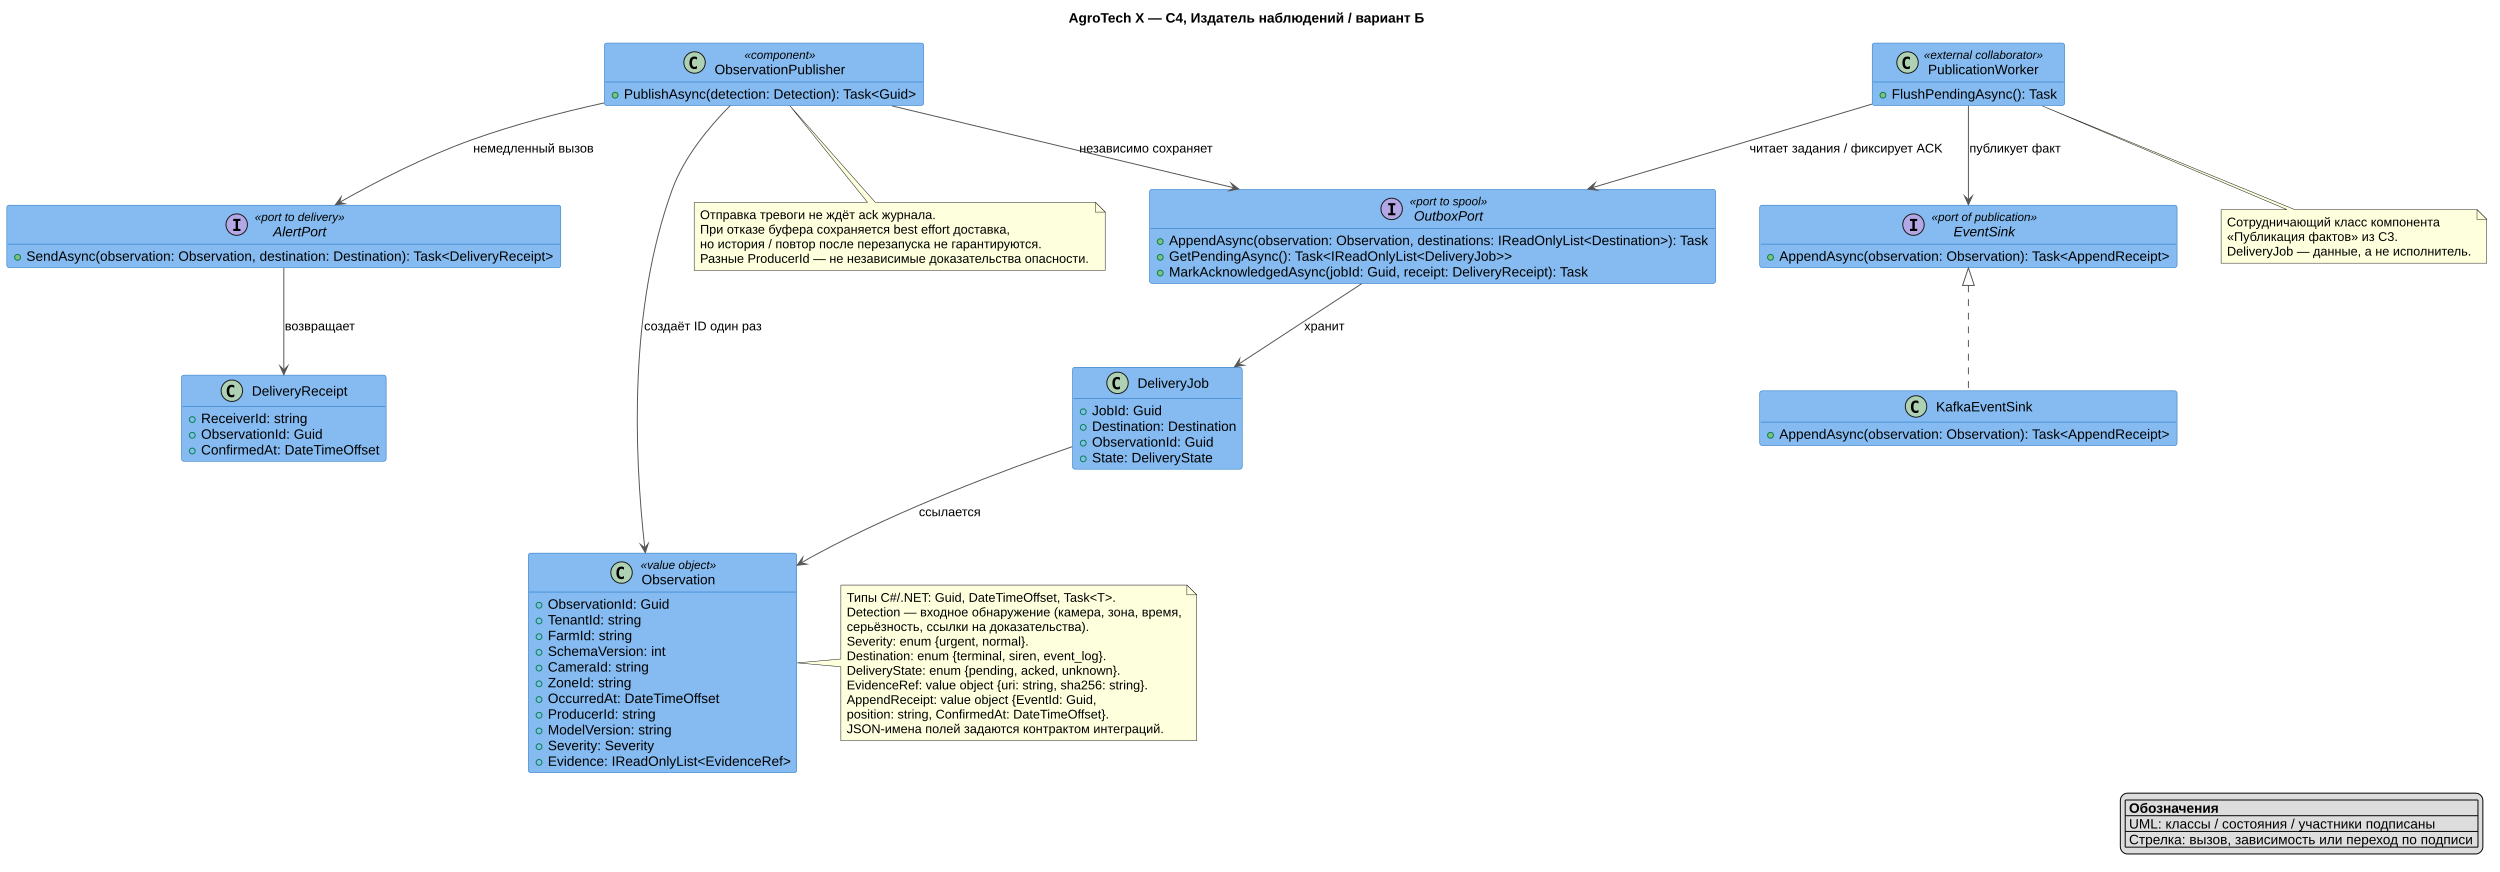
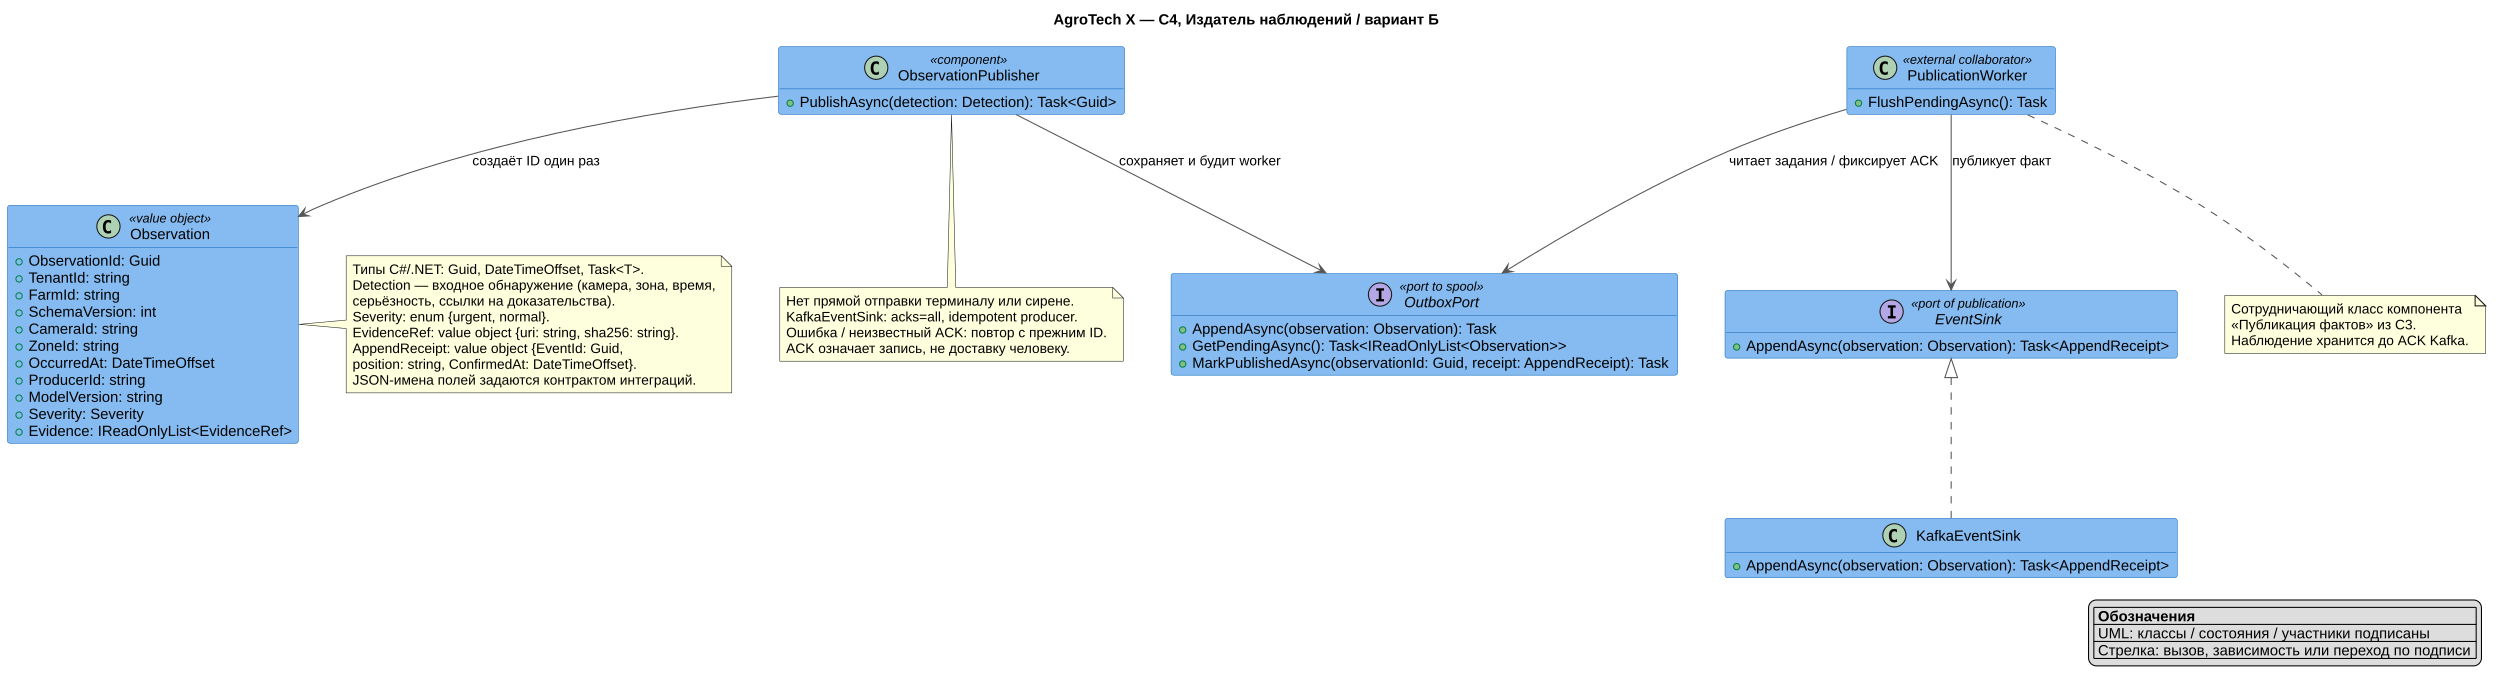
- <svg xmlns="http://www.w3.org/2000/svg" version="1.1" data-diagram-type="CLASS" style="width:2935px;height:1023px;background:#FFFFFF;" width="2935.625px" height="1023.229px" viewBox="0 0 2935 1023" zoomAndPan="magnify" preserveAspectRatio="none" contentStyleType="text/css">
+ <svg xmlns="http://www.w3.org/2000/svg" version="1.1" data-diagram-type="CLASS" style="width:2708px;height:742px;background:#FFFFFF;" width="2708.75px" height="742.5px" viewBox="0 0 2708 742" zoomAndPan="magnify" preserveAspectRatio="none" contentStyleType="text/css">
  <defs />
  <g font-family="sans-serif" lengthAdjust="spacing">
    <g class="title" data-source-line="10">
-       <text x="1254.57" y="26.505" fill="#000" font-size="16.042" textLength="419.488" font-weight="700" font-family="Arial">AgroTech X — C4, Издатель наблюдений / вариант Б</text>
+       <text x="1141.095" y="26.505" fill="#000" font-size="16.042" textLength="419.488" font-weight="700" font-family="Arial">AgroTech X — C4, Издатель наблюдений / вариант Б</text>
    </g>
    <g class="entity" data-qualified-name="Observation" id="ent0001" data-source-line="13">
-       <rect x="620.228" y="649.331" width="315.142" height="257.792" fill="#85BBF0" style="stroke:#1168BD;stroke-width:0.573;" rx="2.865" ry="2.865" />
-       <ellipse cx="729.684" cy="672.189" rx="12.604" ry="12.604" fill="#ADD1B2" style="stroke:#181818;stroke-width:1.146;" />
-       <path d="M732.518,679.228 Q731.852,679.57 731.12,679.741 Q730.388,679.912 729.579,679.912 Q726.707,679.912 725.194,678.02 Q723.682,676.127 723.682,672.551 Q723.682,668.965 725.194,667.072 Q726.707,665.179 729.579,665.179 Q730.388,665.179 731.129,665.351 Q731.871,665.522 732.518,665.864 L732.518,668.984 Q731.795,668.318 731.115,668.009 Q730.435,667.7 729.712,667.7 Q728.171,667.7 727.387,668.922 Q726.602,670.144 726.602,672.551 Q726.602,674.947 727.387,676.17 Q728.171,677.392 729.712,677.392 Q730.435,677.392 731.115,677.083 Q731.795,676.774 732.518,676.108 Z " fill="#000" />
-       <text x="752.081" y="667.957" fill="#000" font-size="13.75" textLength="88.677" font-style="italic" font-family="Arial">«value object»</text>
-       <text x="753.174" y="685.918" fill="#000" font-size="16.042" textLength="86.49" font-family="Arial">Observation</text>
-       <line x1="621.374" y1="695.047" x2="934.225" y2="695.047" style="stroke:#1168BD;stroke-width:0.573;" />
+       <rect x="8.021" y="222.405" width="315.142" height="257.792" fill="#85BBF0" style="stroke:#1168BD;stroke-width:0.573;" rx="2.865" ry="2.865" />
+       <ellipse cx="117.477" cy="245.263" rx="12.604" ry="12.604" fill="#ADD1B2" style="stroke:#181818;stroke-width:1.146;" />
+       <path d="M120.311,252.302 Q119.645,252.644 118.913,252.815 Q118.18,252.986 117.372,252.986 Q114.499,252.986 112.987,251.094 Q111.475,249.201 111.475,245.625 Q111.475,242.039 112.987,240.146 Q114.499,238.253 117.372,238.253 Q118.18,238.253 118.922,238.425 Q119.664,238.596 120.311,238.938 L120.311,242.058 Q119.588,241.392 118.908,241.083 Q118.228,240.774 117.505,240.774 Q115.964,240.774 115.179,241.996 Q114.395,243.218 114.395,245.625 Q114.395,248.021 115.179,249.244 Q115.964,250.466 117.505,250.466 Q118.228,250.466 118.908,250.157 Q119.588,249.848 120.311,249.182 Z " fill="#000" />
+       <text x="139.873" y="241.031" fill="#000" font-size="13.75" textLength="88.677" font-style="italic" font-family="Arial">«value object»</text>
+       <text x="140.967" y="258.992" fill="#000" font-size="16.042" textLength="86.49" font-family="Arial">Observation</text>
+       <line x1="9.167" y1="268.121" x2="322.017" y2="268.121" style="stroke:#1168BD;stroke-width:0.573;" />
      <g data-visibility-modifier="PUBLIC_FIELD">
-         <ellipse cx="632.832" cy="710.572" rx="3.438" ry="3.438" fill="none" style="stroke:#038048;stroke-width:1.146;" />
+         <ellipse cx="20.625" cy="283.646" rx="3.438" ry="3.438" fill="none" style="stroke:#038048;stroke-width:1.146;" />
      </g>
-       <text x="643.145" y="714.677" fill="#000" font-size="16.042" textLength="142.667" font-family="Arial">ObservationId: Guid</text>
+       <text x="30.937" y="287.751" fill="#000" font-size="16.042" textLength="142.667" font-family="Arial">ObservationId: Guid</text>
      <g data-visibility-modifier="PUBLIC_FIELD">
-         <ellipse cx="632.832" cy="729.018" rx="3.438" ry="3.438" fill="none" style="stroke:#038048;stroke-width:1.146;" />
+         <ellipse cx="20.625" cy="302.092" rx="3.438" ry="3.438" fill="none" style="stroke:#038048;stroke-width:1.146;" />
      </g>
-       <text x="643.145" y="733.123" fill="#000" font-size="16.042" textLength="111.461" font-family="Arial">TenantId: string</text>
+       <text x="30.937" y="306.197" fill="#000" font-size="16.042" textLength="111.461" font-family="Arial">TenantId: string</text>
      <g data-visibility-modifier="PUBLIC_FIELD">
-         <ellipse cx="632.832" cy="747.465" rx="3.438" ry="3.438" fill="none" style="stroke:#038048;stroke-width:1.146;" />
+         <ellipse cx="20.625" cy="320.538" rx="3.438" ry="3.438" fill="none" style="stroke:#038048;stroke-width:1.146;" />
      </g>
-       <text x="643.145" y="751.569" fill="#000" font-size="16.042" textLength="98.944" font-family="Arial">FarmId: string</text>
+       <text x="30.937" y="324.643" fill="#000" font-size="16.042" textLength="98.944" font-family="Arial">FarmId: string</text>
      <g data-visibility-modifier="PUBLIC_FIELD">
-         <ellipse cx="632.832" cy="765.911" rx="3.438" ry="3.438" fill="none" style="stroke:#038048;stroke-width:1.146;" />
+         <ellipse cx="20.625" cy="338.985" rx="3.438" ry="3.438" fill="none" style="stroke:#038048;stroke-width:1.146;" />
      </g>
-       <text x="643.145" y="770.016" fill="#000" font-size="16.042" textLength="139.096" font-family="Arial">SchemaVersion: int</text>
+       <text x="30.937" y="343.09" fill="#000" font-size="16.042" textLength="139.096" font-family="Arial">SchemaVersion: int</text>
      <g data-visibility-modifier="PUBLIC_FIELD">
-         <ellipse cx="632.832" cy="784.357" rx="3.438" ry="3.438" fill="none" style="stroke:#038048;stroke-width:1.146;" />
+         <ellipse cx="20.625" cy="357.431" rx="3.438" ry="3.438" fill="none" style="stroke:#038048;stroke-width:1.146;" />
      </g>
-       <text x="643.145" y="788.462" fill="#000" font-size="16.042" textLength="118.574" font-family="Arial">CameraId: string</text>
+       <text x="30.937" y="361.536" fill="#000" font-size="16.042" textLength="118.574" font-family="Arial">CameraId: string</text>
      <g data-visibility-modifier="PUBLIC_FIELD">
-         <ellipse cx="632.832" cy="802.804" rx="3.438" ry="3.438" fill="none" style="stroke:#038048;stroke-width:1.146;" />
+         <ellipse cx="20.625" cy="375.878" rx="3.438" ry="3.438" fill="none" style="stroke:#038048;stroke-width:1.146;" />
      </g>
-       <text x="643.145" y="806.909" fill="#000" font-size="16.042" textLength="98.083" font-family="Arial">ZoneId: string</text>
+       <text x="30.937" y="379.983" fill="#000" font-size="16.042" textLength="98.083" font-family="Arial">ZoneId: string</text>
      <g data-visibility-modifier="PUBLIC_FIELD">
-         <ellipse cx="632.832" cy="821.25" rx="3.438" ry="3.438" fill="none" style="stroke:#038048;stroke-width:1.146;" />
+         <ellipse cx="20.625" cy="394.324" rx="3.438" ry="3.438" fill="none" style="stroke:#038048;stroke-width:1.146;" />
      </g>
-       <text x="643.145" y="825.355" fill="#000" font-size="16.042" textLength="202.362" font-family="Arial">OccurredAt: DateTimeOffset</text>
+       <text x="30.937" y="398.429" fill="#000" font-size="16.042" textLength="202.362" font-family="Arial">OccurredAt: DateTimeOffset</text>
      <g data-visibility-modifier="PUBLIC_FIELD">
-         <ellipse cx="632.832" cy="839.696" rx="3.438" ry="3.438" fill="none" style="stroke:#038048;stroke-width:1.146;" />
+         <ellipse cx="20.625" cy="412.77" rx="3.438" ry="3.438" fill="none" style="stroke:#038048;stroke-width:1.146;" />
      </g>
-       <text x="643.145" y="843.801" fill="#000" font-size="16.042" textLength="126.61" font-family="Arial">ProducerId: string</text>
+       <text x="30.937" y="416.875" fill="#000" font-size="16.042" textLength="126.61" font-family="Arial">ProducerId: string</text>
      <g data-visibility-modifier="PUBLIC_FIELD">
-         <ellipse cx="632.832" cy="858.143" rx="3.438" ry="3.438" fill="none" style="stroke:#038048;stroke-width:1.146;" />
+         <ellipse cx="20.625" cy="431.217" rx="3.438" ry="3.438" fill="none" style="stroke:#038048;stroke-width:1.146;" />
      </g>
-       <text x="643.145" y="862.248" fill="#000" font-size="16.042" textLength="146.224" font-family="Arial">ModelVersion: string</text>
+       <text x="30.937" y="435.322" fill="#000" font-size="16.042" textLength="146.224" font-family="Arial">ModelVersion: string</text>
      <g data-visibility-modifier="PUBLIC_FIELD">
-         <ellipse cx="632.832" cy="876.589" rx="3.438" ry="3.438" fill="none" style="stroke:#038048;stroke-width:1.146;" />
+         <ellipse cx="20.625" cy="449.663" rx="3.438" ry="3.438" fill="none" style="stroke:#038048;stroke-width:1.146;" />
      </g>
-       <text x="643.145" y="880.694" fill="#000" font-size="16.042" textLength="124.809" font-family="Arial">Severity: Severity</text>
+       <text x="30.937" y="453.768" fill="#000" font-size="16.042" textLength="124.809" font-family="Arial">Severity: Severity</text>
      <g data-visibility-modifier="PUBLIC_FIELD">
-         <ellipse cx="632.832" cy="895.035" rx="3.438" ry="3.438" fill="none" style="stroke:#038048;stroke-width:1.146;" />
+         <ellipse cx="20.625" cy="468.109" rx="3.438" ry="3.438" fill="none" style="stroke:#038048;stroke-width:1.146;" />
      </g>
-       <text x="643.145" y="899.14" fill="#000" font-size="16.042" textLength="285.351" font-family="Arial">Evidence: IReadOnlyList&lt;EvidenceRef&gt;</text>
+       <text x="30.937" y="472.214" fill="#000" font-size="16.042" textLength="285.351" font-family="Arial">Evidence: IReadOnlyList&lt;EvidenceRef&gt;</text>
    </g>
    <g class="entity" data-qualified-name="ObservationPublisher" id="ent0002" data-source-line="26">
-       <rect x="709.534" y="50.53" width="374.86" height="73.329" fill="#85BBF0" style="stroke:#1168BD;stroke-width:0.573;" rx="2.865" ry="2.865" />
-       <ellipse cx="815.411" cy="73.388" rx="12.604" ry="12.604" fill="#ADD1B2" style="stroke:#181818;stroke-width:1.146;" />
-       <path d="M818.245,80.427 Q817.579,80.769 816.847,80.94 Q816.114,81.111 815.306,81.111 Q812.433,81.111 810.921,79.219 Q809.409,77.326 809.409,73.75 Q809.409,70.164 810.921,68.271 Q812.433,66.378 815.306,66.378 Q816.114,66.378 816.856,66.55 Q817.598,66.721 818.245,67.063 L818.245,70.183 Q817.522,69.517 816.842,69.208 Q816.162,68.899 815.439,68.899 Q813.898,68.899 813.113,70.121 Q812.329,71.343 812.329,73.75 Q812.329,76.146 813.113,77.369 Q813.898,78.591 815.439,78.591 Q816.162,78.591 816.842,78.282 Q817.522,77.973 818.245,77.307 Z " fill="#000" />
-       <text x="873.921" y="69.156" fill="#000" font-size="13.75" textLength="83.326" font-style="italic" font-family="Arial">«component»</text>
-       <text x="838.901" y="87.117" fill="#000" font-size="16.042" textLength="153.367" font-family="Arial">ObservationPublisher</text>
-       <line x1="710.68" y1="96.246" x2="1083.248" y2="96.246" style="stroke:#1168BD;stroke-width:0.573;" />
+       <rect x="843.265" y="50.53" width="374.86" height="73.329" fill="#85BBF0" style="stroke:#1168BD;stroke-width:0.573;" rx="2.865" ry="2.865" />
+       <ellipse cx="949.141" cy="73.388" rx="12.604" ry="12.604" fill="#ADD1B2" style="stroke:#181818;stroke-width:1.146;" />
+       <path d="M951.975,80.427 Q951.309,80.769 950.577,80.94 Q949.844,81.111 949.036,81.111 Q946.164,81.111 944.651,79.219 Q943.139,77.326 943.139,73.75 Q943.139,70.164 944.651,68.271 Q946.164,66.378 949.036,66.378 Q949.844,66.378 950.586,66.55 Q951.328,66.721 951.975,67.063 L951.975,70.183 Q951.252,69.517 950.572,69.208 Q949.892,68.899 949.169,68.899 Q947.628,68.899 946.844,70.121 Q946.059,71.343 946.059,73.75 Q946.059,76.146 946.844,77.369 Q947.628,78.591 949.169,78.591 Q949.892,78.591 950.572,78.282 Q951.252,77.973 951.975,77.307 Z " fill="#000" />
+       <text x="1007.651" y="69.156" fill="#000" font-size="13.75" textLength="83.326" font-style="italic" font-family="Arial">«component»</text>
+       <text x="972.631" y="87.117" fill="#000" font-size="16.042" textLength="153.367" font-family="Arial">ObservationPublisher</text>
+       <line x1="844.41" y1="96.246" x2="1216.979" y2="96.246" style="stroke:#1168BD;stroke-width:0.573;" />
      <g data-visibility-modifier="PUBLIC_METHOD">
-         <ellipse cx="722.139" cy="111.771" rx="3.438" ry="3.438" fill="#84BE84" style="stroke:#038048;stroke-width:1.146;" />
+         <ellipse cx="855.869" cy="111.771" rx="3.438" ry="3.438" fill="#84BE84" style="stroke:#038048;stroke-width:1.146;" />
      </g>
-       <text x="732.451" y="115.876" fill="#000" font-size="16.042" textLength="345.068" font-family="Arial">PublishAsync(detection: Detection): Task&lt;Guid&gt;</text>
+       <text x="866.181" y="115.876" fill="#000" font-size="16.042" textLength="345.068" font-family="Arial">PublishAsync(detection: Detection): Task&lt;Guid&gt;</text>
    </g>
-     <g class="entity" data-qualified-name="AlertPort" id="ent0003" data-source-line="29">
-       <rect x="8.021" y="240.853" width="650.38" height="73.329" fill="#85BBF0" style="stroke:#1168BD;stroke-width:0.573;" rx="2.865" ry="2.865" />
-       <ellipse cx="277.895" cy="263.711" rx="12.604" ry="12.604" fill="#B4A7E5" style="stroke:#181818;stroke-width:1.146;" />
-       <path d="M273.802,259.431 L273.802,256.958 L282.258,256.958 L282.258,259.431 L279.433,259.431 L279.433,268.685 L282.258,268.685 L282.258,271.158 L273.802,271.158 L273.802,268.685 L276.627,268.685 L276.627,259.431 Z " fill="#000" />
-       <text x="299.093" y="259.479" fill="#000" font-size="13.75" textLength="105.475" font-style="italic" font-family="Arial">«port to delivery»</text>
-       <text x="320.629" y="277.44" fill="#000" font-size="16.042" textLength="62.404" font-style="italic" font-family="Arial">AlertPort</text>
-       <line x1="9.167" y1="286.568" x2="657.255" y2="286.568" style="stroke:#1168BD;stroke-width:0.573;" />
+     <g class="entity" data-qualified-name="OutboxPort" id="ent0003" data-source-line="29">
+       <rect x="1268.518" y="296.185" width="548.725" height="110.222" fill="#85BBF0" style="stroke:#1168BD;stroke-width:0.573;" rx="2.865" ry="2.865" />
+       <ellipse cx="1494.819" cy="319.043" rx="12.604" ry="12.604" fill="#B4A7E5" style="stroke:#181818;stroke-width:1.146;" />
+       <path d="M1490.726,314.763 L1490.726,312.29 L1499.182,312.29 L1499.182,314.763 L1496.357,314.763 L1496.357,324.018 L1499.182,324.018 L1499.182,326.491 L1490.726,326.491 L1490.726,324.018 L1493.551,324.018 L1493.551,314.763 Z " fill="#000" />
+       <text x="1516.017" y="314.811" fill="#000" font-size="13.75" textLength="90.966" font-style="italic" font-family="Arial">«port to spool»</text>
+       <text x="1520.93" y="332.772" fill="#000" font-size="16.042" textLength="81.14" font-style="italic" font-family="Arial">OutboxPort</text>
+       <line x1="1269.664" y1="341.901" x2="1816.097" y2="341.901" style="stroke:#1168BD;stroke-width:0.573;" />
      <g data-visibility-modifier="PUBLIC_METHOD">
-         <ellipse cx="20.625" cy="302.094" rx="3.438" ry="3.438" fill="#84BE84" style="stroke:#038048;stroke-width:1.146;" />
+         <ellipse cx="1281.122" cy="357.426" rx="3.438" ry="3.438" fill="#84BE84" style="stroke:#038048;stroke-width:1.146;" />
      </g>
-       <text x="30.937" y="306.199" fill="#000" font-size="16.042" textLength="620.588" font-family="Arial">SendAsync(observation: Observation, destination: Destination): Task&lt;DeliveryReceipt&gt;</text>
+       <text x="1291.434" y="361.531" fill="#000" font-size="16.042" textLength="331.69" font-family="Arial">AppendAsync(observation: Observation): Task</text>
+       <g data-visibility-modifier="PUBLIC_METHOD">
+         <ellipse cx="1281.122" cy="375.872" rx="3.438" ry="3.438" fill="#84BE84" style="stroke:#038048;stroke-width:1.146;" />
+       </g>
+       <text x="1291.434" y="379.977" fill="#000" font-size="16.042" textLength="407.488" font-family="Arial">GetPendingAsync(): Task&lt;IReadOnlyList&lt;Observation&gt;&gt;</text>
+       <g data-visibility-modifier="PUBLIC_METHOD">
+         <ellipse cx="1281.122" cy="394.319" rx="3.438" ry="3.438" fill="#84BE84" style="stroke:#038048;stroke-width:1.146;" />
+       </g>
+       <text x="1291.434" y="398.424" fill="#000" font-size="16.042" textLength="518.934" font-family="Arial">MarkPublishedAsync(observationId: Guid, receipt: AppendReceipt): Task</text>
    </g>
-     <g class="entity" data-qualified-name="OutboxPort" id="ent0004" data-source-line="32">
-       <rect x="1349.528" y="222.405" width="664.667" height="110.222" fill="#85BBF0" style="stroke:#1168BD;stroke-width:0.573;" rx="2.865" ry="2.865" />
-       <ellipse cx="1633.801" cy="245.263" rx="12.604" ry="12.604" fill="#B4A7E5" style="stroke:#181818;stroke-width:1.146;" />
-       <path d="M1629.707,240.983 L1629.707,238.51 L1638.163,238.51 L1638.163,240.983 L1635.338,240.983 L1635.338,250.238 L1638.163,250.238 L1638.163,252.711 L1629.707,252.711 L1629.707,250.238 L1632.532,250.238 L1632.532,240.983 Z " fill="#000" />
-       <text x="1654.998" y="241.031" fill="#000" font-size="13.75" textLength="90.966" font-style="italic" font-family="Arial">«port to spool»</text>
-       <text x="1659.911" y="258.992" fill="#000" font-size="16.042" textLength="81.14" font-style="italic" font-family="Arial">OutboxPort</text>
-       <line x1="1350.674" y1="268.121" x2="2013.05" y2="268.121" style="stroke:#1168BD;stroke-width:0.573;" />
+     <g class="entity" data-qualified-name="EventSink" id="ent0004" data-source-line="34">
+       <rect x="1868.545" y="314.633" width="489.916" height="73.329" fill="#85BBF0" style="stroke:#1168BD;stroke-width:0.573;" rx="2.865" ry="2.865" />
+       <ellipse cx="2049.006" cy="337.491" rx="12.604" ry="12.604" fill="#B4A7E5" style="stroke:#181818;stroke-width:1.146;" />
+       <path d="M2044.913,333.211 L2044.913,330.738 L2053.369,330.738 L2053.369,333.211 L2050.544,333.211 L2050.544,342.466 L2053.369,342.466 L2053.369,344.939 L2044.913,344.939 L2044.913,342.466 L2047.738,342.466 L2047.738,333.211 Z " fill="#000" />
+       <text x="2070.204" y="333.259" fill="#000" font-size="13.75" textLength="123.837" font-style="italic" font-family="Arial">«port of publication»</text>
+       <text x="2096.009" y="351.22" fill="#000" font-size="16.042" textLength="72.227" font-style="italic" font-family="Arial">EventSink</text>
+       <line x1="1869.691" y1="360.349" x2="2357.315" y2="360.349" style="stroke:#1168BD;stroke-width:0.573;" />
      <g data-visibility-modifier="PUBLIC_METHOD">
-         <ellipse cx="1362.132" cy="283.646" rx="3.438" ry="3.438" fill="#84BE84" style="stroke:#038048;stroke-width:1.146;" />
+         <ellipse cx="1881.149" cy="375.874" rx="3.438" ry="3.438" fill="#84BE84" style="stroke:#038048;stroke-width:1.146;" />
      </g>
-       <text x="1372.445" y="287.751" fill="#000" font-size="16.042" textLength="634.876" font-family="Arial">AppendAsync(observation: Observation, destinations: IReadOnlyList&lt;Destination&gt;): Task</text>
+       <text x="1891.461" y="379.979" fill="#000" font-size="16.042" textLength="460.125" font-family="Arial">AppendAsync(observation: Observation): Task&lt;AppendReceipt&gt;</text>
+     </g>
+     <g class="entity" data-qualified-name="KafkaEventSink" id="ent0005" data-source-line="37">
+       <rect x="1868.545" y="561.548" width="489.916" height="64.28" fill="#85BBF0" style="stroke:#1168BD;stroke-width:0.573;" rx="2.865" ry="2.865" />
+       <ellipse cx="2052.01" cy="579.882" rx="12.604" ry="12.604" fill="#ADD1B2" style="stroke:#181818;stroke-width:1.146;" />
+       <path d="M2054.843,586.921 Q2054.178,587.263 2053.445,587.434 Q2052.713,587.606 2051.904,587.606 Q2049.032,587.606 2047.52,585.713 Q2046.007,583.82 2046.007,580.244 Q2046.007,576.658 2047.52,574.765 Q2049.032,572.872 2051.904,572.872 Q2052.713,572.872 2053.455,573.044 Q2054.197,573.215 2054.843,573.557 L2054.843,576.677 Q2054.121,576.011 2053.44,575.702 Q2052.76,575.393 2052.038,575.393 Q2050.497,575.393 2049.712,576.615 Q2048.927,577.837 2048.927,580.244 Q2048.927,582.641 2049.712,583.863 Q2050.497,585.085 2052.038,585.085 Q2052.76,585.085 2053.44,584.776 Q2054.121,584.467 2054.843,583.801 Z " fill="#000" />
+       <text x="2075.499" y="585.705" fill="#000" font-size="16.042" textLength="113.247" font-family="Arial">KafkaEventSink</text>
+       <line x1="1869.691" y1="598.215" x2="2357.315" y2="598.215" style="stroke:#1168BD;stroke-width:0.573;" />
      <g data-visibility-modifier="PUBLIC_METHOD">
-         <ellipse cx="1362.132" cy="302.092" rx="3.438" ry="3.438" fill="#84BE84" style="stroke:#038048;stroke-width:1.146;" />
+         <ellipse cx="1881.149" cy="613.74" rx="3.438" ry="3.438" fill="#84BE84" style="stroke:#038048;stroke-width:1.146;" />
      </g>
-       <text x="1372.445" y="306.197" fill="#000" font-size="16.042" textLength="404.801" font-family="Arial">GetPendingAsync(): Task&lt;IReadOnlyList&lt;DeliveryJob&gt;&gt;</text>
+       <text x="1891.461" y="617.845" fill="#000" font-size="16.042" textLength="460.125" font-family="Arial">AppendAsync(observation: Observation): Task&lt;AppendReceipt&gt;</text>
+     </g>
+     <g class="entity" data-qualified-name="PublicationWorker" id="ent0009" data-source-line="43">
+       <rect x="2000.545" y="50.53" width="225.934" height="73.329" fill="#85BBF0" style="stroke:#1168BD;stroke-width:0.573;" rx="2.865" ry="2.865" />
+       <ellipse cx="2042.021" cy="73.388" rx="12.604" ry="12.604" fill="#ADD1B2" style="stroke:#181818;stroke-width:1.146;" />
+       <path d="M2044.854,80.427 Q2044.189,80.769 2043.456,80.94 Q2042.724,81.111 2041.915,81.111 Q2039.043,81.111 2037.531,79.219 Q2036.018,77.326 2036.018,73.75 Q2036.018,70.164 2037.531,68.271 Q2039.043,66.378 2041.915,66.378 Q2042.724,66.378 2043.466,66.55 Q2044.208,66.721 2044.854,67.063 L2044.854,70.183 Q2044.131,69.517 2043.451,69.208 Q2042.771,68.899 2042.049,68.899 Q2040.508,68.899 2039.723,70.121 Q2038.938,71.343 2038.938,73.75 Q2038.938,76.146 2039.723,77.369 Q2040.508,78.591 2042.049,78.591 Q2042.771,78.591 2043.451,78.282 Q2044.131,77.973 2044.854,77.307 Z " fill="#000" />
+       <text x="2061.168" y="69.156" fill="#000" font-size="13.75" textLength="139.877" font-style="italic" font-family="Arial">«external collaborator»</text>
+       <text x="2066.023" y="87.117" fill="#000" font-size="16.042" textLength="130.166" font-family="Arial">PublicationWorker</text>
+       <line x1="2001.691" y1="96.246" x2="2225.333" y2="96.246" style="stroke:#1168BD;stroke-width:0.573;" />
      <g data-visibility-modifier="PUBLIC_METHOD">
-         <ellipse cx="1362.132" cy="320.538" rx="3.438" ry="3.438" fill="#84BE84" style="stroke:#038048;stroke-width:1.146;" />
+         <ellipse cx="2013.149" cy="111.771" rx="3.438" ry="3.438" fill="#84BE84" style="stroke:#038048;stroke-width:1.146;" />
      </g>
-       <text x="1372.445" y="324.643" fill="#000" font-size="16.042" textLength="493.924" font-family="Arial">MarkAcknowledgedAsync(jobId: Guid, receipt: DeliveryReceipt): Task</text>
+       <text x="2023.461" y="115.876" fill="#000" font-size="16.042" textLength="196.142" font-family="Arial">FlushPendingAsync(): Task</text>
    </g>
-     <g class="entity" data-qualified-name="EventSink" id="ent0005" data-source-line="37">
-       <rect x="2065.96" y="240.853" width="489.916" height="73.329" fill="#85BBF0" style="stroke:#1168BD;stroke-width:0.573;" rx="2.865" ry="2.865" />
-       <ellipse cx="2246.422" cy="263.711" rx="12.604" ry="12.604" fill="#B4A7E5" style="stroke:#181818;stroke-width:1.146;" />
-       <path d="M2242.329,259.431 L2242.329,256.958 L2250.784,256.958 L2250.784,259.431 L2247.959,259.431 L2247.959,268.685 L2250.784,268.685 L2250.784,271.158 L2242.329,271.158 L2242.329,268.685 L2245.154,268.685 L2245.154,259.431 Z " fill="#000" />
-       <text x="2267.62" y="259.479" fill="#000" font-size="13.75" textLength="123.837" font-style="italic" font-family="Arial">«port of publication»</text>
-       <text x="2293.425" y="277.44" fill="#000" font-size="16.042" textLength="72.227" font-style="italic" font-family="Arial">EventSink</text>
-       <line x1="2067.106" y1="286.568" x2="2554.731" y2="286.568" style="stroke:#1168BD;stroke-width:0.573;" />
-       <g data-visibility-modifier="PUBLIC_METHOD">
-         <ellipse cx="2078.565" cy="302.094" rx="3.438" ry="3.438" fill="#84BE84" style="stroke:#038048;stroke-width:1.146;" />
-       </g>
-       <text x="2088.877" y="306.199" fill="#000" font-size="16.042" textLength="460.125" font-family="Arial">AppendAsync(observation: Observation): Task&lt;AppendReceipt&gt;</text>
+     <g class="entity" data-qualified-name="GMN12" id="ent0013" data-source-line="49">
+       <path d="M2409.917,319.881 L2409.917,382.725 L2692.511,382.725 L2692.511,331.339 L2681.052,319.881 L2409.917,319.881" style="stroke:#181818;stroke-width:0.573;" fill="#FEFFDD" />
+       <path d="M2681.052,319.881 L2681.052,331.339 L2692.511,331.339 L2681.052,319.881" style="stroke:#181818;stroke-width:1.146;" fill="#FEFFDD" />
+       <text x="2416.792" y="339.582" fill="#000" font-size="14.896" textLength="250.851" font-family="Arial">Сотрудничающий класс компонента</text>
+       <text x="2416.792" y="356.711" fill="#000" font-size="14.896" textLength="200.81" font-family="Arial">«Публикация фактов» из C3.</text>
+       <text x="2416.792" y="373.84" fill="#000" font-size="14.896" textLength="258.531" font-family="Arial">Наблюдение хранится до ACK Kafka.</text>
    </g>
-     <g class="entity" data-qualified-name="KafkaEventSink" id="ent0006" data-source-line="40">
-       <rect x="2065.96" y="458.836" width="489.916" height="64.28" fill="#85BBF0" style="stroke:#1168BD;stroke-width:0.573;" rx="2.865" ry="2.865" />
-       <ellipse cx="2249.425" cy="477.169" rx="12.604" ry="12.604" fill="#ADD1B2" style="stroke:#181818;stroke-width:1.146;" />
-       <path d="M2252.259,484.208 Q2251.593,484.551 2250.861,484.722 Q2250.129,484.893 2249.32,484.893 Q2246.448,484.893 2244.935,483 Q2243.423,481.108 2243.423,477.531 Q2243.423,473.945 2244.935,472.053 Q2246.448,470.16 2249.32,470.16 Q2250.129,470.16 2250.87,470.331 Q2251.612,470.502 2252.259,470.845 L2252.259,473.965 Q2251.536,473.299 2250.856,472.99 Q2250.176,472.68 2249.453,472.68 Q2247.912,472.68 2247.128,473.903 Q2246.343,475.125 2246.343,477.531 Q2246.343,479.928 2247.128,481.15 Q2247.912,482.373 2249.453,482.373 Q2250.176,482.373 2250.856,482.063 Q2251.536,481.754 2252.259,481.088 Z " fill="#000" />
-       <text x="2272.915" y="482.993" fill="#000" font-size="16.042" textLength="113.247" font-family="Arial">KafkaEventSink</text>
-       <line x1="2067.106" y1="495.503" x2="2554.731" y2="495.503" style="stroke:#1168BD;stroke-width:0.573;" />
-       <g data-visibility-modifier="PUBLIC_METHOD">
-         <ellipse cx="2078.565" cy="511.028" rx="3.438" ry="3.438" fill="#84BE84" style="stroke:#038048;stroke-width:1.146;" />
-       </g>
-       <text x="2088.877" y="515.133" fill="#000" font-size="16.042" textLength="460.125" font-family="Arial">AppendAsync(observation: Observation): Task&lt;AppendReceipt&gt;</text>
+     <g class="entity" data-qualified-name="GMN15" id="ent0016" data-source-line="54">
+       <path d="M844.674,311.31 L844.674,391.283 A0,0 0 0 0 844.674,391.283 L1216.708,391.283 A0,0 0 0 0 1216.708,391.283 L1216.708,322.768 L1205.25,311.31 L1035.283,311.31 L1030.7,124.195 L1026.117,311.31 L844.674,311.31 A0,0 0 0 0 844.674,311.31" style="stroke:#181818;stroke-width:0.573;" fill="#FEFFDD" />
+       <path d="M1205.25,311.31 L1205.25,322.768 L1216.708,322.768 L1205.25,311.31" style="stroke:#181818;stroke-width:0.573;" fill="#FEFFDD" />
+       <text x="851.549" y="331.011" fill="#000" font-size="14.896" textLength="313.234" font-family="Arial">Нет прямой отправки терминалу или сирене.</text>
+       <text x="851.549" y="348.14" fill="#000" font-size="14.896" textLength="316.711" font-family="Arial">KafkaEventSink: acks=all, idempotent producer.</text>
+       <text x="851.549" y="365.269" fill="#000" font-size="14.896" textLength="347.972" font-family="Arial">Ошибка / неизвестный ACK: повтор с прежним ID.</text>
+       <text x="851.549" y="382.397" fill="#000" font-size="14.896" textLength="310.187" font-family="Arial">ACK означает запись, не доставку человеку.</text>
    </g>
-     <g class="entity" data-qualified-name="DeliveryJob" id="ent0007" data-source-line="43">
-       <rect x="1259.122" y="431.164" width="199.216" height="119.619" fill="#85BBF0" style="stroke:#1168BD;stroke-width:0.573;" rx="2.865" ry="2.865" />
-       <ellipse cx="1311.958" cy="449.497" rx="12.604" ry="12.604" fill="#ADD1B2" style="stroke:#181818;stroke-width:1.146;" />
-       <path d="M1314.792,456.536 Q1314.126,456.879 1313.394,457.05 Q1312.662,457.221 1311.853,457.221 Q1308.981,457.221 1307.468,455.328 Q1305.956,453.436 1305.956,449.859 Q1305.956,446.274 1307.468,444.381 Q1308.981,442.488 1311.853,442.488 Q1312.662,442.488 1313.403,442.659 Q1314.145,442.831 1314.792,443.173 L1314.792,446.293 Q1314.069,445.627 1313.389,445.318 Q1312.709,445.009 1311.986,445.009 Q1310.445,445.009 1309.661,446.231 Q1308.876,447.453 1308.876,449.859 Q1308.876,452.256 1309.661,453.478 Q1310.445,454.701 1311.986,454.701 Q1312.709,454.701 1313.389,454.392 Q1314.069,454.082 1314.792,453.417 Z " fill="#000" />
-       <text x="1335.448" y="455.321" fill="#000" font-size="16.042" textLength="83.804" font-family="Arial">DeliveryJob</text>
-       <line x1="1260.268" y1="467.831" x2="1457.192" y2="467.831" style="stroke:#1168BD;stroke-width:0.573;" />
-       <g data-visibility-modifier="PUBLIC_FIELD">
-         <ellipse cx="1271.726" cy="483.356" rx="3.438" ry="3.438" fill="none" style="stroke:#038048;stroke-width:1.146;" />
-       </g>
-       <text x="1282.039" y="487.461" fill="#000" font-size="16.042" textLength="82.041" font-family="Arial">JobId: Guid</text>
-       <g data-visibility-modifier="PUBLIC_FIELD">
-         <ellipse cx="1271.726" cy="501.802" rx="3.438" ry="3.438" fill="none" style="stroke:#038048;stroke-width:1.146;" />
-       </g>
-       <text x="1282.039" y="505.907" fill="#000" font-size="16.042" textLength="169.424" font-family="Arial">Destination: Destination</text>
-       <g data-visibility-modifier="PUBLIC_FIELD">
-         <ellipse cx="1271.726" cy="520.249" rx="3.438" ry="3.438" fill="none" style="stroke:#038048;stroke-width:1.146;" />
-       </g>
-       <text x="1282.039" y="524.354" fill="#000" font-size="16.042" textLength="142.667" font-family="Arial">ObservationId: Guid</text>
-       <g data-visibility-modifier="PUBLIC_FIELD">
-         <ellipse cx="1271.726" cy="538.695" rx="3.438" ry="3.438" fill="none" style="stroke:#038048;stroke-width:1.146;" />
-       </g>
-       <text x="1282.039" y="542.8" fill="#000" font-size="16.042" textLength="141.767" font-family="Arial">State: DeliveryState</text>
+     <g class="entity" data-qualified-name="GMN18" id="ent0019" data-source-line="61">
+       <path d="M374.985,277.061 L374.985,346.716 L323.652,351.299 L374.985,355.883 L374.985,425.549 A0,0 0 0 0 374.985,425.549 L792.66,425.549 A0,0 0 0 0 792.66,425.549 L792.66,288.519 L781.202,277.061 L374.985,277.061 A0,0 0 0 0 374.985,277.061" style="stroke:#181818;stroke-width:0.573;" fill="#FEFFDD" />
+       <path d="M781.202,277.061 L781.202,288.519 L792.66,288.519 L781.202,277.061" style="stroke:#181818;stroke-width:0.573;" fill="#FEFFDD" />
+       <text x="381.86" y="296.762" fill="#000" font-size="14.896" textLength="320.951" font-family="Arial">Типы C#/.NET: Guid, DateTimeOffset, Task&lt;T&gt;.</text>
+       <text x="381.86" y="313.891" fill="#000" font-size="14.896" textLength="393.612" font-family="Arial">Detection — входное обнаружение (камера, зона, время,</text>
+       <text x="381.86" y="331.02" fill="#000" font-size="14.896" textLength="285.647" font-family="Arial">серьёзность, ссылки на доказательства).</text>
+       <text x="381.86" y="348.148" fill="#000" font-size="14.896" textLength="213.618" font-family="Arial">Severity: enum {urgent, normal}.</text>
+       <text x="381.86" y="365.277" fill="#000" font-size="14.896" textLength="353.565" font-family="Arial">EvidenceRef: value object {uri: string, sha256: string}.</text>
+       <text x="381.86" y="382.406" fill="#000" font-size="14.896" textLength="293.145" font-family="Arial">AppendReceipt: value object {EventId: Guid,</text>
+       <text x="381.86" y="399.535" fill="#000" font-size="14.896" textLength="308.798" font-family="Arial">position: string, ConfirmedAt: DateTimeOffset}.</text>
+       <text x="381.86" y="416.663" fill="#000" font-size="14.896" textLength="373.094" font-family="Arial">JSON-имена полей задаются контрактом интеграций.</text>
    </g>
-     <g class="entity" data-qualified-name="DeliveryReceipt" id="ent0008" data-source-line="49">
-       <rect x="213.125" y="440.388" width="240.182" height="101.172" fill="#85BBF0" style="stroke:#1168BD;stroke-width:0.573;" rx="2.865" ry="2.865" />
-       <ellipse cx="272.181" cy="458.721" rx="12.604" ry="12.604" fill="#ADD1B2" style="stroke:#181818;stroke-width:1.146;" />
-       <path d="M275.015,465.76 Q274.349,466.103 273.616,466.274 Q272.884,466.445 272.076,466.445 Q269.203,466.445 267.691,464.552 Q266.179,462.66 266.179,459.083 Q266.179,455.498 267.691,453.605 Q269.203,451.712 272.076,451.712 Q272.884,451.712 273.626,451.883 Q274.368,452.054 275.015,452.397 L275.015,455.517 Q274.292,454.851 273.612,454.542 Q272.932,454.233 272.209,454.233 Q270.668,454.233 269.883,455.455 Q269.099,456.677 269.099,459.083 Q269.099,461.48 269.883,462.702 Q270.668,463.925 272.209,463.925 Q272.932,463.925 273.612,463.615 Q274.292,463.306 275.015,462.641 Z " fill="#000" />
-       <text x="295.67" y="464.545" fill="#000" font-size="16.042" textLength="112.331" font-family="Arial">DeliveryReceipt</text>
-       <line x1="214.271" y1="477.055" x2="452.161" y2="477.055" style="stroke:#1168BD;stroke-width:0.573;" />
-       <g data-visibility-modifier="PUBLIC_FIELD">
-         <ellipse cx="225.729" cy="492.58" rx="3.438" ry="3.438" fill="none" style="stroke:#038048;stroke-width:1.146;" />
-       </g>
-       <text x="236.042" y="496.685" fill="#000" font-size="16.042" textLength="124.816" font-family="Arial">ReceiverId: string</text>
-       <g data-visibility-modifier="PUBLIC_FIELD">
-         <ellipse cx="225.729" cy="511.026" rx="3.438" ry="3.438" fill="none" style="stroke:#038048;stroke-width:1.146;" />
-       </g>
-       <text x="236.042" y="515.131" fill="#000" font-size="16.042" textLength="142.667" font-family="Arial">ObservationId: Guid</text>
-       <g data-visibility-modifier="PUBLIC_FIELD">
-         <ellipse cx="225.729" cy="529.473" rx="3.438" ry="3.438" fill="none" style="stroke:#038048;stroke-width:1.146;" />
-       </g>
-       <text x="236.042" y="533.578" fill="#000" font-size="16.042" textLength="210.39" font-family="Arial">ConfirmedAt: DateTimeOffset</text>
+     <g class="link" data-entity-1="ent0002" data-entity-2="ent0001" id="lnk6" data-source-line="40" data-link-type="dependency">
+       <path d="M843.012,104.166 C702.522,120.964 507.994,154.892 348.929,222.405 C340.358,226.037 336.861,227.478 328.359,231.889" style="stroke:#555;stroke-width:1.146;" fill="none" id="ObservationPublisher-to-Observation" codeLine="40" />
+       <polygon points="323.274,234.528,334.539,233.846,328.359,231.889,330.317,225.71,323.274,234.528" fill="#555" style="stroke:#555;stroke-width:1.146;stroke-linejoin:miter;stroke-miterlimit:10;" />
+       <text x="511.603" y="179.085" fill="#000" font-size="14.896" textLength="138.877" font-family="Arial">создаёт ID один раз</text>
    </g>
-     <g class="entity" data-qualified-name="PublicationWorker" id="ent0016" data-source-line="61">
-       <rect x="2197.949" y="50.53" width="225.934" height="73.329" fill="#85BBF0" style="stroke:#1168BD;stroke-width:0.573;" rx="2.865" ry="2.865" />
-       <ellipse cx="2239.425" cy="73.388" rx="12.604" ry="12.604" fill="#ADD1B2" style="stroke:#181818;stroke-width:1.146;" />
-       <path d="M2242.259,80.427 Q2241.593,80.769 2240.86,80.94 Q2240.128,81.111 2239.32,81.111 Q2236.447,81.111 2234.935,79.219 Q2233.423,77.326 2233.423,73.75 Q2233.423,70.164 2234.935,68.271 Q2236.447,66.378 2239.32,66.378 Q2240.128,66.378 2240.87,66.55 Q2241.612,66.721 2242.259,67.063 L2242.259,70.183 Q2241.536,69.517 2240.856,69.208 Q2240.176,68.899 2239.453,68.899 Q2237.912,68.899 2237.127,70.121 Q2236.342,71.343 2236.342,73.75 Q2236.342,76.146 2237.127,77.369 Q2237.912,78.591 2239.453,78.591 Q2240.176,78.591 2240.856,78.282 Q2241.536,77.973 2242.259,77.307 Z " fill="#000" />
-       <text x="2258.572" y="69.156" fill="#000" font-size="13.75" textLength="139.877" font-style="italic" font-family="Arial">«external collaborator»</text>
-       <text x="2263.427" y="87.117" fill="#000" font-size="16.042" textLength="130.166" font-family="Arial">PublicationWorker</text>
-       <line x1="2199.095" y1="96.246" x2="2422.737" y2="96.246" style="stroke:#1168BD;stroke-width:0.573;" />
-       <g data-visibility-modifier="PUBLIC_METHOD">
-         <ellipse cx="2210.553" cy="111.771" rx="3.438" ry="3.438" fill="#84BE84" style="stroke:#038048;stroke-width:1.146;" />
-       </g>
-       <text x="2220.866" y="115.876" fill="#000" font-size="16.042" textLength="196.142" font-family="Arial">FlushPendingAsync(): Task</text>
+     <g class="link" data-entity-1="ent0002" data-entity-2="ent0003" id="lnk7" data-source-line="41" data-link-type="dependency">
+       <path d="M1100.836,124.195 C1187.416,168.447 1330.402,241.545 1431.098,293.016" style="stroke:#555;stroke-width:1.146;" fill="none" id="ObservationPublisher-to-OutboxPort" codeLine="41" />
+       <polygon points="1436.199,295.623,1429.103,286.849,1431.098,293.016,1424.93,295.011,1436.199,295.623" fill="#555" style="stroke:#555;stroke-width:1.146;stroke-linejoin:miter;stroke-miterlimit:10;" />
+       <text x="1212.131" y="179.085" fill="#000" font-size="14.896" textLength="176.393" font-family="Arial">сохраняет и будит worker</text>
    </g>
-     <g class="entity" data-qualified-name="GMN19" id="ent0020" data-source-line="67">
-       <path d="M2607.584,246.089 L2607.584,308.934 A0,0 0 0 0 2607.584,308.934 L2919.461,308.934 A0,0 0 0 0 2919.461,308.934 L2919.461,257.547 L2908.003,246.089 L2694.026,246.089 L2397.645,124.379 L2684.859,246.089 L2607.584,246.089 A0,0 0 0 0 2607.584,246.089" style="stroke:#181818;stroke-width:0.573;" fill="#FEFFDD" />
-       <path d="M2908.003,246.089 L2908.003,257.547 L2919.461,257.547 L2908.003,246.089" style="stroke:#181818;stroke-width:0.573;" fill="#FEFFDD" />
-       <text x="2614.459" y="265.79" fill="#000" font-size="14.896" textLength="250.851" font-family="Arial">Сотрудничающий класс компонента</text>
-       <text x="2614.459" y="282.919" fill="#000" font-size="14.896" textLength="200.81" font-family="Arial">«Публикация фактов» из C3.</text>
-       <text x="2614.459" y="300.048" fill="#000" font-size="14.896" textLength="287.814" font-family="Arial">DeliveryJob — данные, а не исполнитель.</text>
+     <g class="link" data-entity-1="ent0004" data-entity-2="ent0005" id="lnk8" data-source-line="42" data-link-type="extension">
+       <path d="M2113.513,409.015 C2113.513,455.983 2113.513,516.827 2113.513,561.331" style="stroke:#555;stroke-width:1.146;stroke-dasharray:8.021,8.021;" fill="none" id="EventSink-backto-KafkaEventSink" codeLine="42" />
+       <polygon points="2113.513,388.39,2106.638,409.015,2120.388,409.015,2113.513,388.39" fill="none" style="stroke:#555;stroke-width:1.146;stroke-linejoin:miter;stroke-miterlimit:10;" />
    </g>
-     <g class="entity" data-qualified-name="GMN22" id="ent0023" data-source-line="72">
-       <path d="M814.963,237.53 L814.963,317.503 A0,0 0 0 0 814.963,317.503 L1297.494,317.503 A0,0 0 0 0 1297.494,317.503 L1297.494,248.988 L1286.035,237.53 L1027.572,237.53 L927.289,124.149 L1018.405,237.53 L814.963,237.53 A0,0 0 0 0 814.963,237.53" style="stroke:#181818;stroke-width:0.573;" fill="#FEFFDD" />
-       <path d="M1286.035,237.53 L1286.035,248.988 L1297.494,248.988 L1286.035,237.53" style="stroke:#181818;stroke-width:0.573;" fill="#FEFFDD" />
-       <text x="821.838" y="257.231" fill="#000" font-size="14.896" textLength="276.569" font-family="Arial">Отправка тревоги не ждёт ack журнала.</text>
-       <text x="821.838" y="274.36" fill="#000" font-size="14.896" textLength="365.399" font-family="Arial">При отказе буфера сохраняется best effort доставка,</text>
-       <text x="821.838" y="291.488" fill="#000" font-size="14.896" textLength="402.937" font-family="Arial">но история / повтор после перезапуска не гарантируются.</text>
-       <text x="821.838" y="308.617" fill="#000" font-size="14.896" textLength="458.469" font-family="Arial">Разные ProducerId — не независимые доказательства опасности.</text>
+     <g class="link" data-entity-1="ent0009" data-entity-2="ent0003" id="lnk10" data-source-line="46" data-link-type="dependency">
+       <path d="M2000.064,118.42 C1958.951,130.715 1912.591,146.253 1871.742,163.967 C1785.208,201.482 1697.038,252.561 1632.08,292.779" style="stroke:#555;stroke-width:1.146;" fill="none" id="PublicationWorker-to-OutboxPort" codeLine="46" />
+       <polygon points="1627.209,295.795,1638.39,294.263,1632.08,292.779,1633.565,286.47,1627.209,295.795" fill="#555" style="stroke:#555;stroke-width:1.146;stroke-linejoin:miter;stroke-miterlimit:10;" />
+       <text x="1872.887" y="179.085" fill="#000" font-size="14.896" textLength="228.02" font-family="Arial">читает задания / фиксирует ACK</text>
    </g>
-     <g class="entity" data-qualified-name="GMN25" id="ent0026" data-source-line="79">
-       <path d="M987.181,686.857 L987.181,773.642 L935.859,778.226 L987.181,782.809 L987.181,869.603 A0,0 0 0 0 987.181,869.603 L1404.856,869.603 A0,0 0 0 0 1404.856,869.603 L1404.856,698.315 L1393.398,686.857 L987.181,686.857 A0,0 0 0 0 987.181,686.857" style="stroke:#181818;stroke-width:0.573;" fill="#FEFFDD" />
-       <path d="M1393.398,686.857 L1393.398,698.315 L1404.856,698.315 L1393.398,686.857" style="stroke:#181818;stroke-width:0.573;" fill="#FEFFDD" />
-       <text x="994.056" y="706.558" fill="#000" font-size="14.896" textLength="320.951" font-family="Arial">Типы C#/.NET: Guid, DateTimeOffset, Task&lt;T&gt;.</text>
-       <text x="994.056" y="723.687" fill="#000" font-size="14.896" textLength="393.612" font-family="Arial">Detection — входное обнаружение (камера, зона, время,</text>
-       <text x="994.056" y="740.816" fill="#000" font-size="14.896" textLength="285.647" font-family="Arial">серьёзность, ссылки на доказательства).</text>
-       <text x="994.056" y="757.944" fill="#000" font-size="14.896" textLength="213.618" font-family="Arial">Severity: enum {urgent, normal}.</text>
-       <text x="994.056" y="775.073" fill="#000" font-size="14.896" textLength="304.71" font-family="Arial">Destination: enum {terminal, siren, event_log}.</text>
-       <text x="994.056" y="792.202" fill="#000" font-size="14.896" textLength="321.293" font-family="Arial">DeliveryState: enum {pending, acked, unknown}.</text>
-       <text x="994.056" y="809.331" fill="#000" font-size="14.896" textLength="353.565" font-family="Arial">EvidenceRef: value object {uri: string, sha256: string}.</text>
-       <text x="994.056" y="826.459" fill="#000" font-size="14.896" textLength="293.145" font-family="Arial">AppendReceipt: value object {EventId: Guid,</text>
-       <text x="994.056" y="843.588" fill="#000" font-size="14.896" textLength="308.798" font-family="Arial">position: string, ConfirmedAt: DateTimeOffset}.</text>
-       <text x="994.056" y="860.717" fill="#000" font-size="14.896" textLength="373.094" font-family="Arial">JSON-имена полей задаются контрактом интеграций.</text>
+     <g class="link" data-entity-1="ent0009" data-entity-2="ent0004" id="lnk11" data-source-line="47" data-link-type="dependency">
+       <path d="M2113.513,124.195 C2113.513,174.199 2113.513,258.59 2113.513,308.583" style="stroke:#555;stroke-width:1.146;" fill="none" id="PublicationWorker-to-EventSink" codeLine="47" />
+       <polygon points="2113.513,314.312,2118.096,303.999,2113.513,308.583,2108.929,303.999,2113.513,314.312" fill="#555" style="stroke:#555;stroke-width:1.146;stroke-linejoin:miter;stroke-miterlimit:10;" />
+       <text x="2114.658" y="179.085" fill="#000" font-size="14.896" textLength="108.148" font-family="Arial">публикует факт</text>
    </g>
-     <g class="link" data-entity-1="ent0002" data-entity-2="ent0001" id="lnk9" data-source-line="54" data-link-type="dependency">
-       <path d="M857.29,123.943 C832.654,148.796 803.126,184.248 789.25,222.405 C738.65,361.578 744.063,527.965 756.965,643.213" style="stroke:#555;stroke-width:1.146;" fill="none" id="ObservationPublisher-to-Observation" codeLine="54" />
-       <polygon points="757.602,648.907,761.01,638.148,756.965,643.213,751.9,639.168,757.602,648.907" fill="#555" style="stroke:#555;stroke-width:1.146;stroke-linejoin:miter;stroke-miterlimit:10;" />
-       <text x="756.17" y="387.845" fill="#000" font-size="14.896" textLength="138.877" font-family="Arial">создаёт ID один раз</text>
+     <g class="link" data-entity-1="ent0009" data-entity-2="ent0013" id="lnk14" data-source-line="49" data-link-type="association">
+       <path d="M2196.459,124.436 C2251.139,149.427 2323.509,184.844 2383.929,222.405 C2431.561,252.024 2482.219,292.048 2515.15,319.354" style="stroke:#555;stroke-width:1.146;stroke-dasharray:8.021,8.021;" fill="none" id="PublicationWorker-GMN12" />
    </g>
-     <g class="link" data-entity-1="ent0002" data-entity-2="ent0003" id="lnk10" data-source-line="55" data-link-type="dependency">
-       <path d="M709.168,120.838 C658.201,132.067 603.533,146.367 554.354,163.967 C497.796,184.214 442.192,212.952 398.765,237.485" style="stroke:#555;stroke-width:1.146;" fill="none" id="ObservationPublisher-to-AlertPort" codeLine="55" />
-       <polygon points="393.777,240.303,405.01,239.221,398.765,237.485,400.502,231.24,393.777,240.303" fill="#555" style="stroke:#555;stroke-width:1.146;stroke-linejoin:miter;stroke-miterlimit:10;" />
-       <text x="555.5" y="179.085" fill="#000" font-size="14.896" textLength="141.969" font-family="Arial">немедленный вызов</text>
-     </g>
-     <g class="link" data-entity-1="ent0002" data-entity-2="ent0004" id="lnk11" data-source-line="56" data-link-type="dependency">
-       <path d="M1047.372,124.379 C1162.551,151.97 1317.786,189.159 1448.686,220.509" style="stroke:#555;stroke-width:1.146;" fill="none" id="ObservationPublisher-to-OutboxPort" codeLine="56" />
-       <polygon points="1454.257,221.843,1445.296,214.984,1448.686,220.509,1443.161,223.899,1454.257,221.843" fill="#555" style="stroke:#555;stroke-width:1.146;stroke-linejoin:miter;stroke-miterlimit:10;" />
-       <text x="1267.017" y="179.085" fill="#000" font-size="14.896" textLength="157.439" font-family="Arial">независимо сохраняет</text>
-     </g>
-     <g class="link" data-entity-1="ent0004" data-entity-2="ent0007" id="lnk12" data-source-line="57" data-link-type="dependency">
-       <path d="M1598.644,333.046 C1552.925,362.918 1500.956,396.886 1454.126,427.491" style="stroke:#555;stroke-width:1.146;" fill="none" id="OutboxPort-to-DeliveryJob" codeLine="57" />
-       <polygon points="1449.33,430.626,1460.47,428.821,1454.126,427.491,1455.455,421.147,1449.33,430.626" fill="#555" style="stroke:#555;stroke-width:1.146;stroke-linejoin:miter;stroke-miterlimit:10;" />
-       <text x="1531.131" y="387.845" fill="#000" font-size="14.896" textLength="47.386" font-family="Arial">хранит</text>
-     </g>
-     <g class="link" data-entity-1="ent0007" data-entity-2="ent0001" id="lnk13" data-source-line="58" data-link-type="dependency">
-       <path d="M1258.664,524.435 C1176.484,552.657 1058.257,597.207 961.125,649.331 C952.749,653.822 949.227,655.694 940.794,660.712" style="stroke:#555;stroke-width:1.146;" fill="none" id="DeliveryJob-to-Observation" codeLine="58" />
-       <polygon points="935.871,663.642,947.077,662.307,940.794,660.712,942.389,654.43,935.871,663.642" fill="#555" style="stroke:#555;stroke-width:1.146;stroke-linejoin:miter;stroke-miterlimit:10;" />
-       <text x="1078.768" y="606.011" fill="#000" font-size="14.896" textLength="73.199" font-family="Arial">ссылается</text>
-     </g>
-     <g class="link" data-entity-1="ent0003" data-entity-2="ent0008" id="lnk14" data-source-line="59" data-link-type="dependency">
-       <path d="M333.208,314.484 C333.208,348.962 333.208,395.678 333.208,434.223" style="stroke:#555;stroke-width:1.146;" fill="none" id="AlertPort-to-DeliveryReceipt" codeLine="59" />
-       <polygon points="333.208,439.953,337.792,429.64,333.208,434.223,328.625,429.64,333.208,439.953" fill="#555" style="stroke:#555;stroke-width:1.146;stroke-linejoin:miter;stroke-miterlimit:10;" />
-       <text x="334.354" y="387.845" fill="#000" font-size="14.896" textLength="83.156" font-family="Arial">возвращает</text>
-     </g>
-     <g class="link" data-entity-1="ent0005" data-entity-2="ent0006" id="lnk15" data-source-line="60" data-link-type="extension">
-       <path d="M2310.917,335.109 C2310.917,375.465 2310.917,419.82 2310.917,458.32" style="stroke:#555;stroke-width:1.146;stroke-dasharray:8.021,8.021;" fill="none" id="EventSink-backto-KafkaEventSink" codeLine="60" />
-       <polygon points="2310.917,314.484,2304.042,335.109,2317.792,335.109,2310.917,314.484" fill="none" style="stroke:#555;stroke-width:1.146;stroke-linejoin:miter;stroke-miterlimit:10;" />
-     </g>
-     <g class="link" data-entity-1="ent0016" data-entity-2="ent0004" id="lnk17" data-source-line="64" data-link-type="dependency">
-       <path d="M2197.731,122.179 C2104.965,149.908 1977.377,188.039 1869.623,220.248" style="stroke:#555;stroke-width:1.146;" fill="none" id="PublicationWorker-to-OutboxPort" codeLine="64" />
-       <polygon points="1864.133,221.889,1875.327,223.327,1869.623,220.248,1872.701,214.544,1864.133,221.889" fill="#555" style="stroke:#555;stroke-width:1.146;stroke-linejoin:miter;stroke-miterlimit:10;" />
-       <text x="2053.883" y="179.085" fill="#000" font-size="14.896" textLength="228.02" font-family="Arial">читает задания / фиксирует ACK</text>
-     </g>
-     <g class="link" data-entity-1="ent0016" data-entity-2="ent0005" id="lnk18" data-source-line="65" data-link-type="dependency">
-       <path d="M2310.917,124.149 C2310.917,157.505 2310.917,201.23 2310.917,234.642" style="stroke:#555;stroke-width:1.146;" fill="none" id="PublicationWorker-to-EventSink" codeLine="65" />
-       <polygon points="2310.917,240.371,2315.5,230.059,2310.917,234.642,2306.333,230.059,2310.917,240.371" fill="#555" style="stroke:#555;stroke-width:1.146;stroke-linejoin:miter;stroke-miterlimit:10;" />
-       <text x="2312.063" y="179.085" fill="#000" font-size="14.896" textLength="108.148" font-family="Arial">публикует факт</text>
-     </g>
-     <g class="legend" data-source-line="91">
-       <rect x="2489.265" y="931.186" width="425.612" height="71.381" fill="#DDD" style="stroke:#000;stroke-width:1.146;" rx="8.594" ry="8.594" />
-       <text x="2499.451" y="954.253" fill="#000" font-size="16.042" textLength="105.916" font-weight="700" font-family="Arial">Обозначения</text>
-       <text x="2499.451" y="972.7" fill="#000" font-size="16.042" textLength="359.692" font-family="Arial">UML: классы / состояния / участники подписаны</text>
-       <text x="2499.451" y="991.146" fill="#000" font-size="16.042" textLength="405.24" font-family="Arial">Стрелка: вызов, зависимость или переход по подписи</text>
-       <line x1="2494.995" y1="939.206" x2="2909.148" y2="939.206" style="stroke:#000;stroke-width:1.146;" />
-       <line x1="2494.995" y1="957.653" x2="2909.148" y2="957.653" style="stroke:#000;stroke-width:1.146;" />
-       <line x1="2494.995" y1="976.099" x2="2909.148" y2="976.099" style="stroke:#000;stroke-width:1.146;" />
-       <line x1="2494.995" y1="994.545" x2="2909.148" y2="994.545" style="stroke:#000;stroke-width:1.146;" />
-       <line x1="2494.995" y1="939.206" x2="2494.995" y2="994.545" style="stroke:#000;stroke-width:1.146;" />
-       <line x1="2909.148" y1="939.206" x2="2909.148" y2="994.545" style="stroke:#000;stroke-width:1.146;" />
+     <g class="legend" data-source-line="71">
+       <rect x="2262.315" y="649.891" width="425.612" height="71.381" fill="#DDD" style="stroke:#000;stroke-width:1.146;" rx="8.594" ry="8.594" />
+       <text x="2272.501" y="672.958" fill="#000" font-size="16.042" textLength="105.916" font-weight="700" font-family="Arial">Обозначения</text>
+       <text x="2272.501" y="691.405" fill="#000" font-size="16.042" textLength="359.692" font-family="Arial">UML: классы / состояния / участники подписаны</text>
+       <text x="2272.501" y="709.851" fill="#000" font-size="16.042" textLength="405.24" font-family="Arial">Стрелка: вызов, зависимость или переход по подписи</text>
+       <line x1="2268.044" y1="657.911" x2="2682.198" y2="657.911" style="stroke:#000;stroke-width:1.146;" />
+       <line x1="2268.044" y1="676.358" x2="2682.198" y2="676.358" style="stroke:#000;stroke-width:1.146;" />
+       <line x1="2268.044" y1="694.804" x2="2682.198" y2="694.804" style="stroke:#000;stroke-width:1.146;" />
+       <line x1="2268.044" y1="713.251" x2="2682.198" y2="713.251" style="stroke:#000;stroke-width:1.146;" />
+       <line x1="2268.044" y1="657.911" x2="2268.044" y2="713.251" style="stroke:#000;stroke-width:1.146;" />
+       <line x1="2682.198" y1="657.911" x2="2682.198" y2="713.251" style="stroke:#000;stroke-width:1.146;" />
    </g>
  </g>
</svg>
